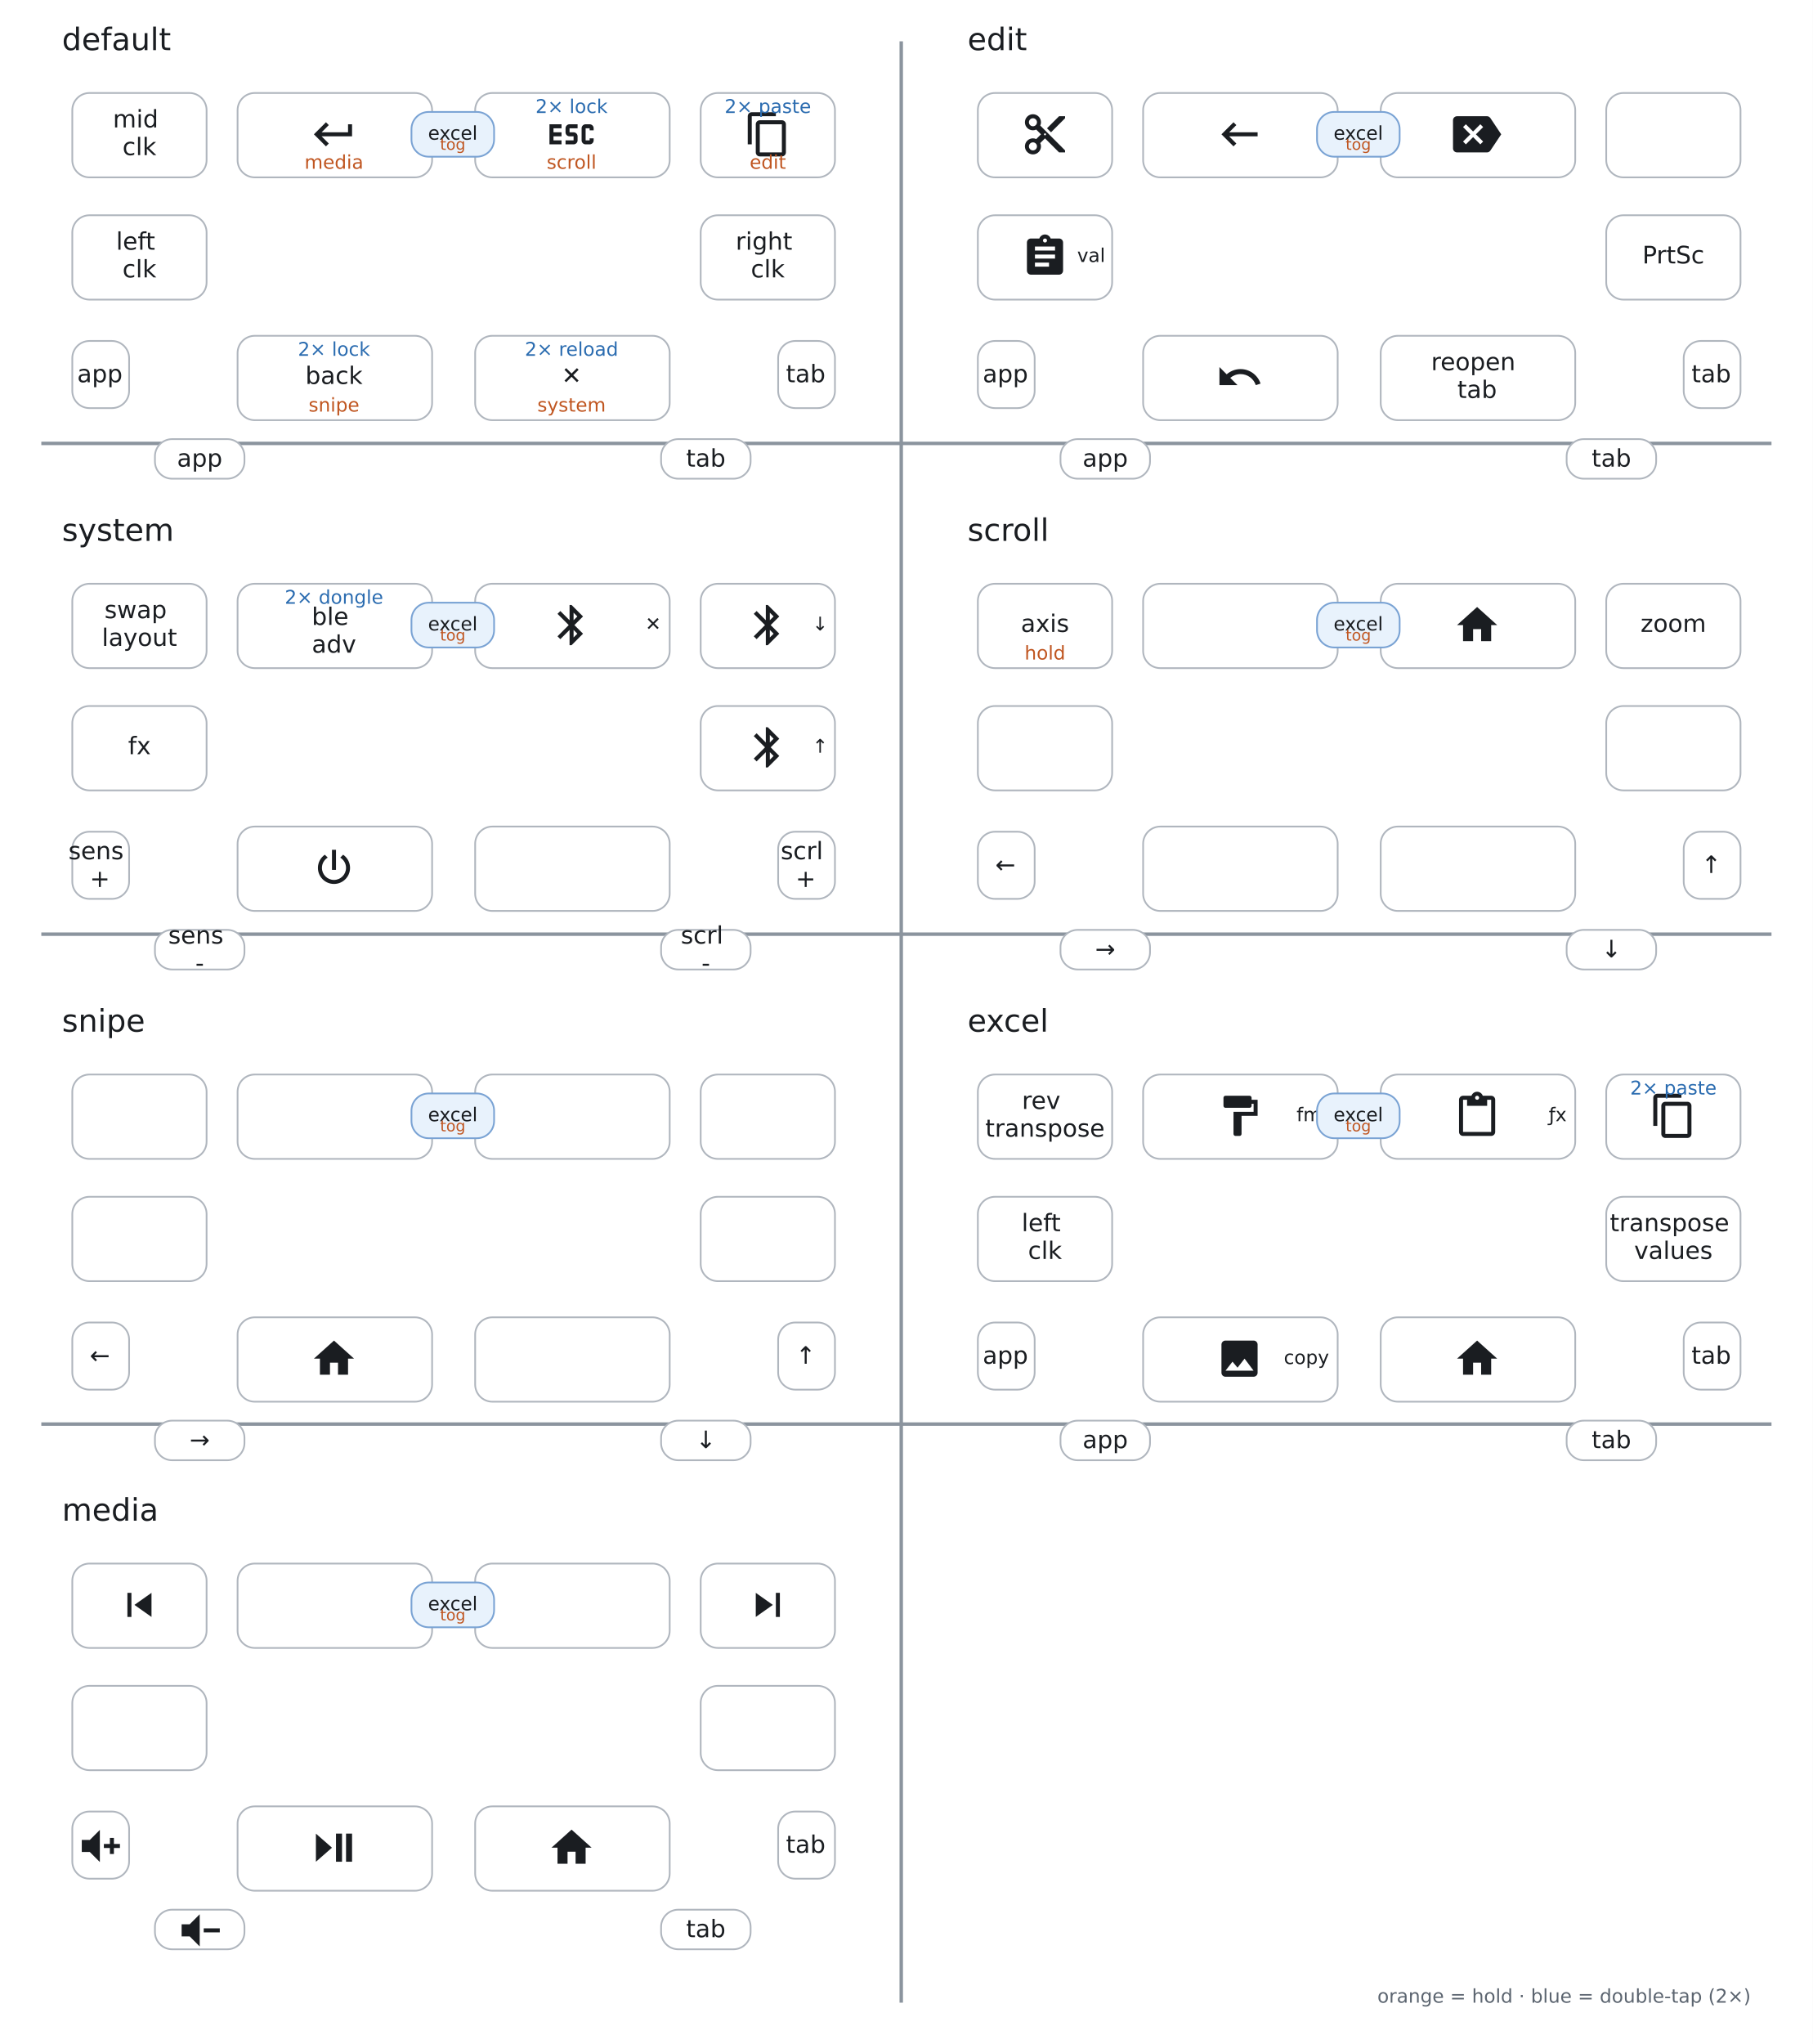
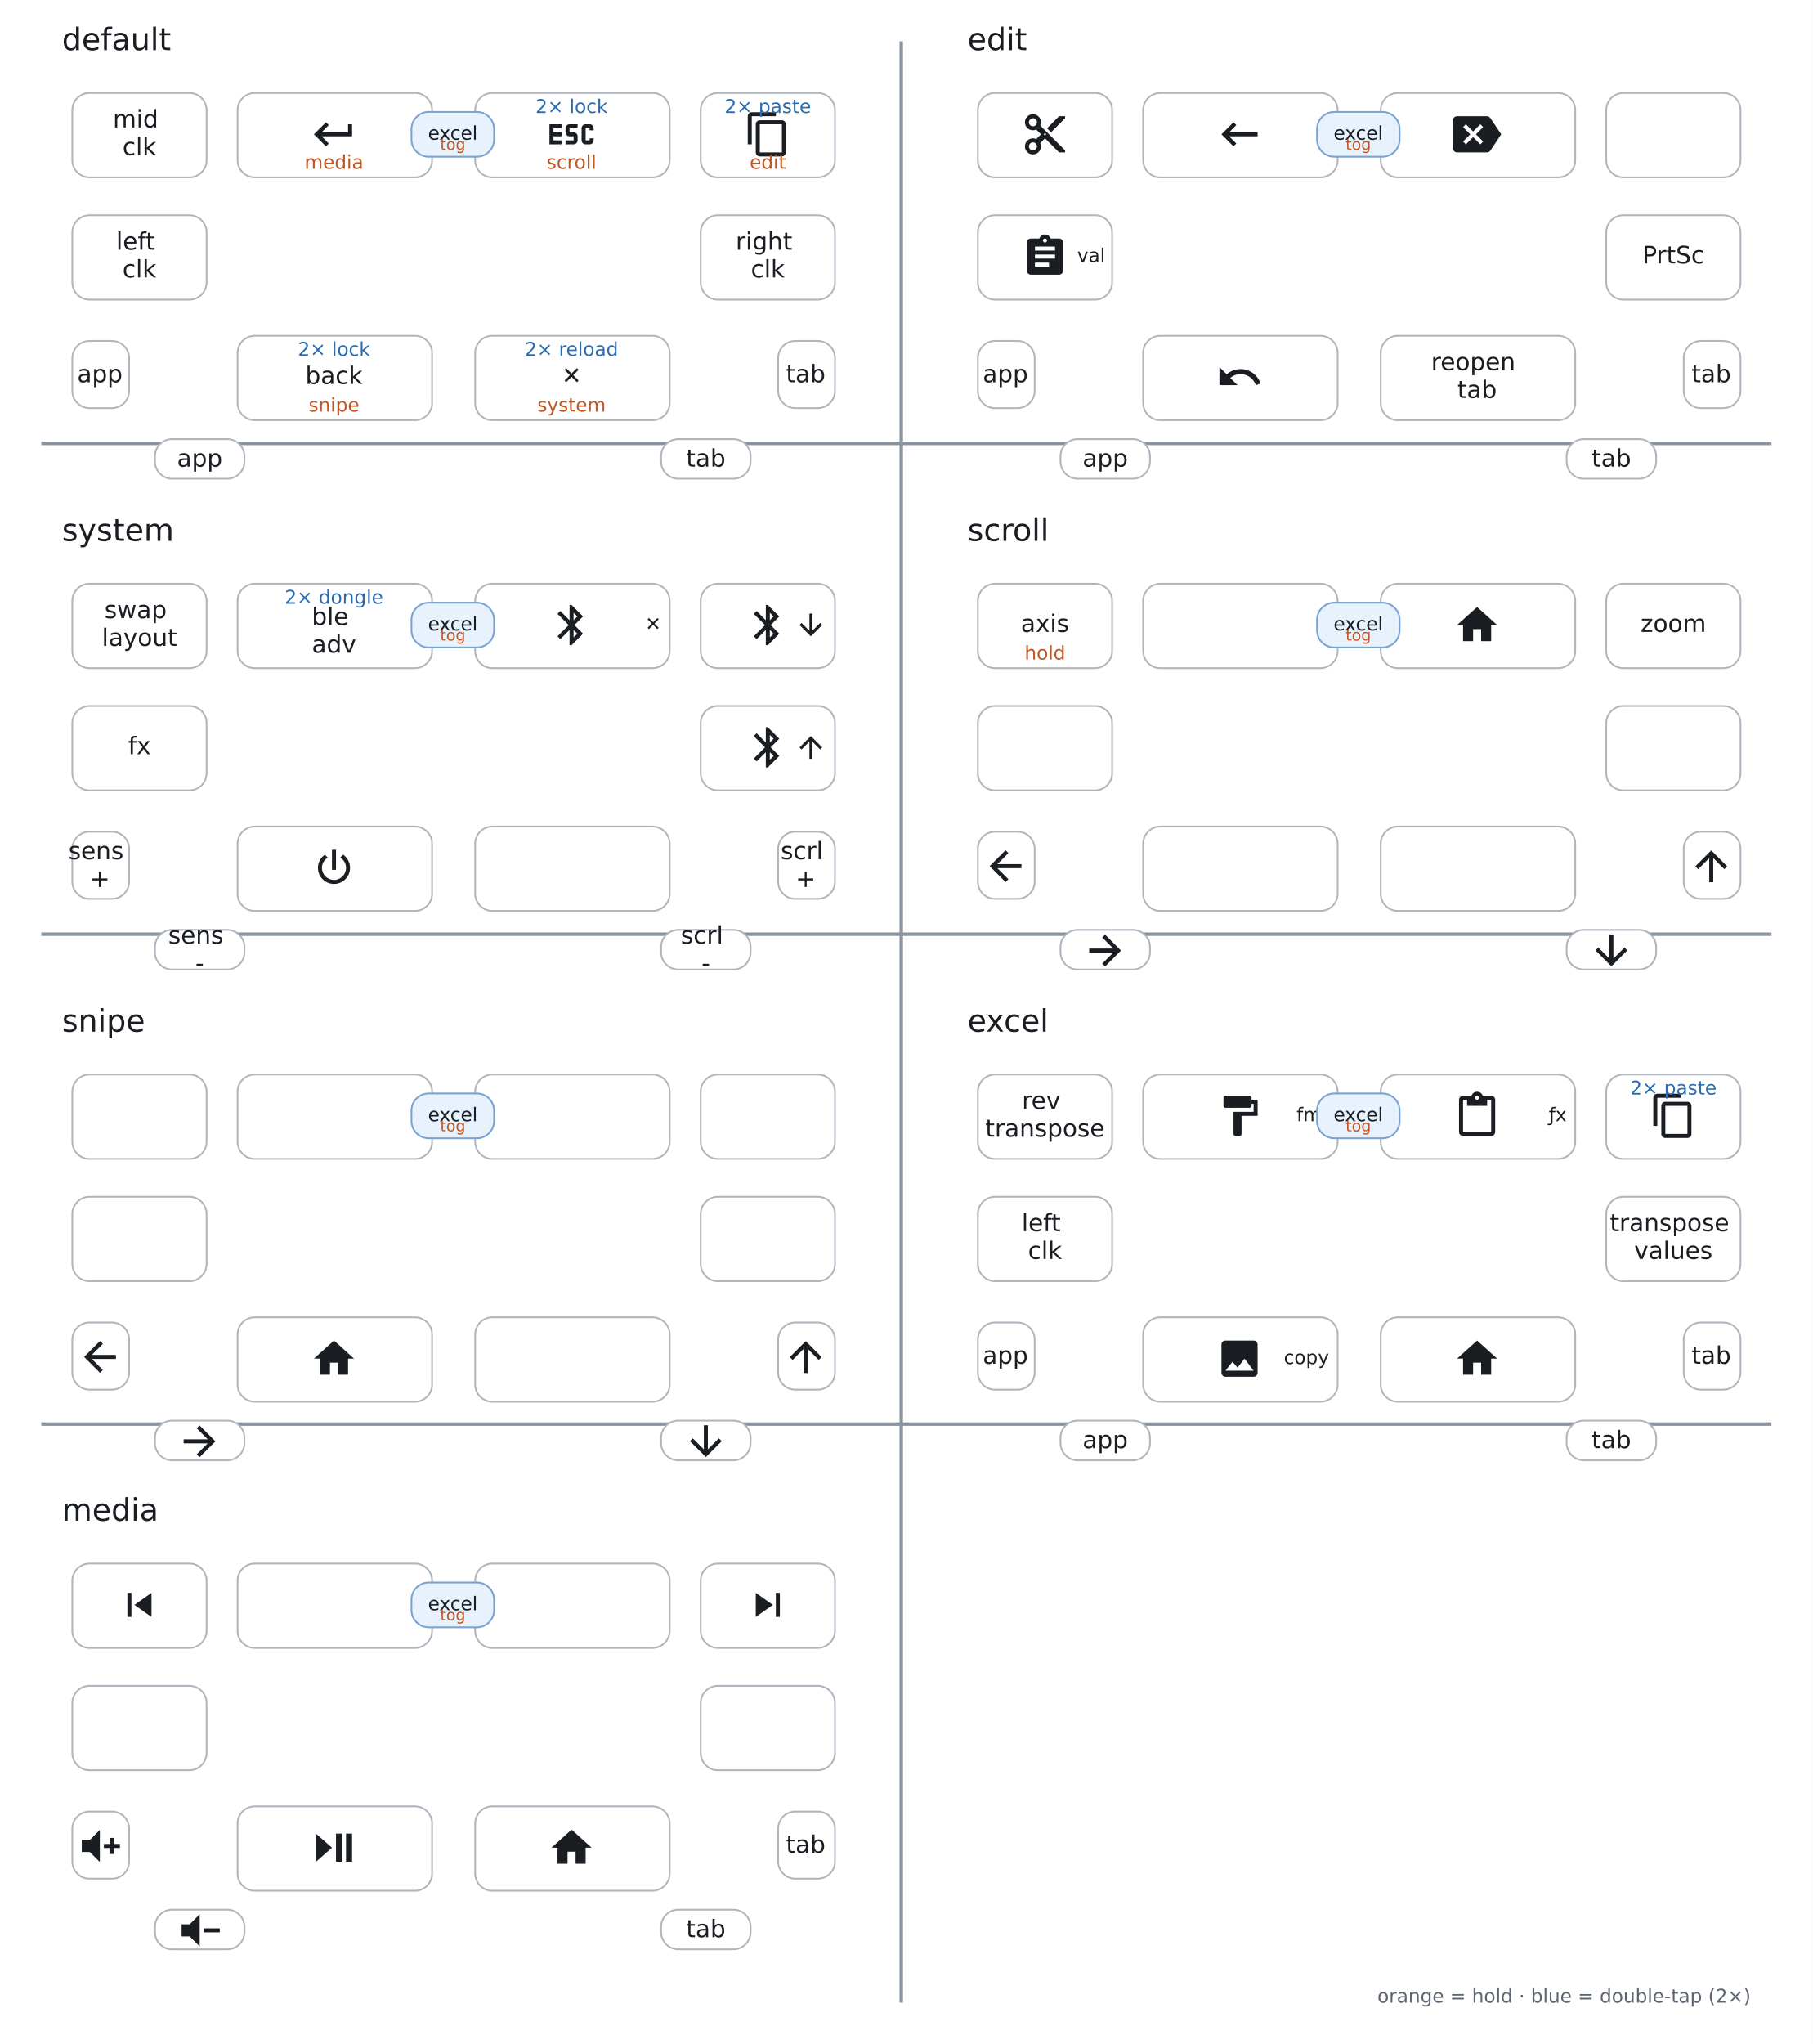
<svg xmlns="http://www.w3.org/2000/svg" xmlns:xlink="http://www.w3.org/1999/xlink" width="1053" height="1187" viewBox="0 0 1053 1187" class="keymap">
  <rect id="page-bg" width="100%" height="100%" fill="#ffffff" />
  <g id="layer-dividers" fill="none" stroke="#8b949e" stroke-width="2" stroke-linecap="butt">
    <line class="layer-divider-h" x1="24.0" y1="257.5" x2="1029.0" y2="257.5" />
    <line class="layer-divider-h" x1="24.0" y1="542.5" x2="1029.0" y2="542.5" />
    <line class="layer-divider-h" x1="24.0" y1="827.0" x2="1029.0" y2="827.0" />
    <line class="layer-divider-v" x1="523.5" y1="24.0" x2="523.5" y2="1163.0" />
  </g>
  <defs>/* start glyphs */
- <symbol id="mdi:backspace-reverse" viewBox="0 0 24 24">
+ <symbol id="mdi:arrow-down" viewBox="0 0 24 24">
+       <path fill="#1a1d21" d="M11,4H13V16L18.5,10.5L19.92,11.92L12,19.84L4.08,11.92L5.5,10.5L11,16V4Z" />
+     </symbol>
+     <symbol id="mdi:arrow-left" viewBox="0 0 24 24">
+       <path fill="#1a1d21" d="M20,11V13H8L13.5,18.5L12.08,19.92L4.16,12L12.08,4.08L13.5,5.5L8,11H20Z" />
+     </symbol>
+     <symbol id="mdi:arrow-right" viewBox="0 0 24 24">
+       <path fill="#1a1d21" d="M4,11V13H16L10.5,18.5L11.92,19.92L19.84,12L11.92,4.08L10.5,5.5L16,11H4Z" />
+     </symbol>
+     <symbol id="mdi:arrow-up" viewBox="0 0 24 24">
+       <path fill="#1a1d21" d="M13,20H11V8L5.5,13.5L4.08,12.08L12,4.16L19.92,12.08L18.5,13.5L13,8V20Z" />
+     </symbol>
+     <symbol id="mdi:backspace-reverse" viewBox="0 0 24 24">
      <path fill="#1a1d21" d="M2,21H17C17.7,21 18.2,20.6 18.6,20.1L24,12L18.6,3.9C18.2,3.4 17.7,3 17,3H2A2,2 0 0,0 0,5V19A2,2 0 0,0 2,21M5,8.4L6.4,7L10,10.6L13.6,7L15,8.4L11.4,12L15,15.6L13.6,17L10,13.4L6.4,17L5,15.6L8.6,12" />
    </symbol>
    <symbol id="mdi:bluetooth" viewBox="0 0 24 24">
      <path fill="#1a1d21" d="M14.88,16.29L13,18.17V14.41M13,5.83L14.88,7.71L13,9.58M17.71,7.71L12,2H11V9.58L6.41,5L5,6.41L10.59,12L5,17.58L6.41,19L11,14.41V22H12L17.71,16.29L13.41,12L17.71,7.71Z" />
    </symbol>
    <symbol id="mdi:clipboard-text" viewBox="0 0 24 24">
      <path fill="#1a1d21" d="M17,9H7V7H17M17,13H7V11H17M14,17H7V15H14M12,3A1,1 0 0,1 13,4A1,1 0 0,1 12,5A1,1 0 0,1 11,4A1,1 0 0,1 12,3M19,3H14.82C14.4,1.84 13.3,1 12,1C10.7,1 9.6,1.84 9.18,3H5A2,2 0 0,0 3,5V19A2,2 0 0,0 5,21H19A2,2 0 0,0 21,19V5A2,2 0 0,0 19,3Z" />
    </symbol>
    <symbol id="mdi:content-copy" viewBox="0 0 24 24">
      <path fill="#1a1d21" d="M19,21H8V7H19M19,5H8A2,2 0 0,0 6,7V21A2,2 0 0,0 8,23H19A2,2 0 0,0 21,21V7A2,2 0 0,0 19,5M16,1H4A2,2 0 0,0 2,3V17H4V3H16V1Z" />
    </symbol>
    <symbol id="mdi:content-cut" viewBox="0 0 24 24">
      <path fill="#1a1d21" d="M19,3L13,9L15,11L22,4V3M12,12.5A0.5,0.5 0 0,1 11.5,12A0.5,0.5 0 0,1 12,11.5A0.5,0.5 0 0,1 12.5,12A0.5,0.5 0 0,1 12,12.5M6,20A2,2 0 0,1 4,18C4,16.89 4.9,16 6,16A2,2 0 0,1 8,18C8,19.11 7.1,20 6,20M6,8A2,2 0 0,1 4,6C4,4.89 4.9,4 6,4A2,2 0 0,1 8,6C8,7.11 7.1,8 6,8M9.64,7.64C9.87,7.14 10,6.59 10,6A4,4 0 0,0 6,2A4,4 0 0,0 2,6A4,4 0 0,0 6,10C6.59,10 7.14,9.87 7.64,9.64L10,12L7.64,14.36C7.14,14.13 6.59,14 6,14A4,4 0 0,0 2,18A4,4 0 0,0 6,22A4,4 0 0,0 10,18C10,17.41 9.87,16.86 9.64,16.36L12,14L19,21H22V20L9.64,7.64Z" />
    </symbol>
    <symbol id="mdi:content-paste" viewBox="0 0 24 24">
      <path fill="#1a1d21" d="M19,20H5V4H7V7H17V4H19M12,2A1,1 0 0,1 13,3A1,1 0 0,1 12,4A1,1 0 0,1 11,3A1,1 0 0,1 12,2M19,2H14.82C14.4,0.84 13.3,0 12,0C10.7,0 9.6,0.84 9.18,2H5A2,2 0 0,0 3,4V20A2,2 0 0,0 5,22H19A2,2 0 0,0 21,20V4A2,2 0 0,0 19,2Z" />
    </symbol>
    <symbol id="mdi:format-paint" viewBox="0 0 24 24">
      <path fill="#1a1d21" d="M18,4V3A1,1 0 0,0 17,2H5A1,1 0 0,0 4,3V7A1,1 0 0,0 5,8H17A1,1 0 0,0 18,7V6H19V10H9V21A1,1 0 0,0 10,22H12A1,1 0 0,0 13,21V12H21V4H18Z" />
    </symbol>
    <symbol id="mdi:home" viewBox="0 0 24 24">
      <path fill="#1a1d21" d="M10,20V14H14V20H19V12H22L12,3L2,12H5V20H10Z" />
    </symbol>
    <symbol id="mdi:image" viewBox="0 0 24 24">
      <path fill="#1a1d21" d="M8.5,13.5L11,16.5L14.5,12L19,18H5M21,19V5C21,3.89 20.1,3 19,3H5A2,2 0 0,0 3,5V19A2,2 0 0,0 5,21H19A2,2 0 0,0 21,19Z" />
    </symbol>
    <symbol id="mdi:keyboard-backspace" viewBox="0 0 24 24">
      <path fill="#1a1d21" d="M21,11H6.83L10.41,7.41L9,6L3,12L9,18L10.41,16.58L6.83,13H21V11Z" />
    </symbol>
    <symbol id="mdi:keyboard-esc" viewBox="0 0 24 24">
      <path fill="#1a1d21" d="M1 7H7V9H3V11H7V13H3V15H7V17H1V7M11 7H15V9H11V11H13C14.11 11 15 11.9 15 13V15C15 16.11 14.11 17 13 17H9V15H13V13H11C9.9 13 9 12.11 9 11V9C9 7.9 9.9 7 11 7M19 7H21C22.11 7 23 7.9 23 9V10H21V9H19V15H21V14H23V15C23 16.11 22.11 17 21 17H19C17.9 17 17 16.11 17 15V9C17 7.9 17.9 7 19 7Z" />
    </symbol>
    <symbol id="mdi:keyboard-return" viewBox="0 0 24 24">
      <path fill="#1a1d21" d="M19,7V11H5.83L9.41,7.41L8,6L2,12L8,18L9.41,16.58L5.83,13H21V7H19Z" />
    </symbol>
    <symbol id="mdi:play-pause" viewBox="0 0 24 24">
      <path fill="#1a1d21" d="M3,5V19L11,12M13,19H16V5H13M18,5V19H21V5" />
    </symbol>
    <symbol id="mdi:power" viewBox="0 0 24 24">
      <path fill="#1a1d21" d="M16.56,5.44L15.11,6.89C16.84,7.94 18,9.83 18,12A6,6 0 0,1 12,18A6,6 0 0,1 6,12C6,9.83 7.16,7.94 8.88,6.88L7.44,5.44C5.36,6.88 4,9.28 4,12A8,8 0 0,0 12,20A8,8 0 0,0 20,12C20,9.28 18.64,6.88 16.56,5.44M13,3H11V13H13" />
    </symbol>
    <symbol id="mdi:skip-next" viewBox="0 0 24 24">
      <path fill="#1a1d21" d="M16,18H18V6H16M6,18L14.5,12L6,6V18Z" />
    </symbol>
    <symbol id="mdi:skip-previous" viewBox="0 0 24 24">
      <path fill="#1a1d21" d="M6,18V6H8V18H6M9.5,12L18,6V18L9.5,12Z" />
    </symbol>
    <symbol id="mdi:undo" viewBox="0 0 24 24">
      <path fill="#1a1d21" d="M12.5,8C9.85,8 7.45,9 5.6,10.6L2,7V16H11L7.38,12.38C8.77,11.22 10.54,10.5 12.5,10.5C16.04,10.5 19.05,12.81 20.1,16L22.47,15.22C21.08,11.03 17.15,8 12.5,8Z" />
    </symbol>
    <symbol id="mdi:volume-minus" viewBox="0 0 24 24">
      <path fill="#1a1d21" d="M3,9H7L12,4V20L7,15H3V9M14,11H22V13H14V11Z" />
    </symbol>
    <symbol id="mdi:volume-plus" viewBox="0 0 24 24">
      <path fill="#1a1d21" d="M3,9H7L12,4V20L7,15H3V9M14,11H17V8H19V11H22V13H19V16H17V13H14V11Z" />
    </symbol>
  </defs>/* end glyphs */
<style>/* inherit to force styles through use tags */
svg path {
    fill: inherit;
}

/* font and background color specifications */
svg.keymap {
    font-family: SFMono-Regular,Consolas,Liberation Mono,Menlo,monospace;
    font-size: 14px;
    font-kerning: normal;
    text-rendering: optimizeLegibility;
    fill: #24292e;
}

/* default key styling */
rect.key {
    fill: #f6f8fa;
}

rect.key, rect.combo {
    stroke: #c9cccf;
    stroke-width: 1;
}

/* default key side styling, only used is draw_key_sides is set */
rect.side {
    filter: brightness(90%);
}

/* color accent for combo boxes */
rect.combo, rect.combo-separate {
    fill: #cdf;
}

/* color accent for held keys */
rect.held, rect.combo.held {
    fill: #fdd;
}

/* color accent for ghost (optional) keys */
rect.ghost, rect.combo.ghost {
    stroke-dasharray: 4, 4;
    stroke-width: 2;
}

text {
    text-anchor: middle;
    dominant-baseline: middle;
}

/* styling for layer labels */
text.label {
    font-weight: bold;
    text-anchor: start;
    stroke: white;
    stroke-width: 4;
    paint-order: stroke;
}

/* styling for optional footer */
text.footer {
    text-anchor: end;
    dominant-baseline: auto;
    stroke: white;
    stroke-width: 4;
    paint-order: stroke;
}

/* styling for combo tap, and key non-tap label text */
text.combo, text.hold, text.shifted, text.left, text.right, text.tl, text.tr, text.bl, text.br {
    font-size: 11px;
}

text.hold, text.bl, text.br {
    text-anchor: middle;
    dominant-baseline: auto;
}

text.shifted, text.tl, text.tr {
    text-anchor: middle;
    dominant-baseline: hanging;
}

text.left, text.tl, text.bl {
    text-anchor: start;
}

text.right, text.tr, text.br {
    text-anchor: end;
}

text.layer-activator {
    text-decoration: underline;
}

/* styling for hold/shifted label text in combo box */
text.combo.hold, text.combo.shifted, text.combo.left, text.combo.right {
    font-size: 8px;
}

/* lighter symbol for transparent keys */
text.trans {
    fill: #7b7e81;
}

/* styling for combo dendrons */
path.combo {
    stroke-width: 1;
    stroke: gray;
    fill: none;
}

/* Start Tabler Icons Cleanup */
/* cannot use height/width with glyphs */
.icon-tabler &gt; path {
    fill: inherit;
    stroke: inherit;
    stroke-width: 2;
}
/* hide tabler's default box */
.icon-tabler &gt; path[stroke="none"][fill="none"] {
    visibility: hidden;
}
/* End Tabler Icons Cleanup */

svg.keymap {
  font-family: "DejaVu Sans", "Segoe UI", sans-serif;
  font-size: 15px;
  font-weight: 400;
  fill: #1a1d21;
}
#layer-dividers line, line.layer-divider-h, line.layer-divider-v {
  stroke: #8b949e;
  stroke-width: 2;
}
rect.key {
  fill: #ffffff;
  stroke: #b0b6be;
  stroke-width: 1;
}
rect.combo, rect.combo-separate {
  fill: #e8f2fc;
  stroke: #7aa3d4;
  stroke-width: 1;
}
rect.held, rect.combo.held {
  fill: #ffe8c8;
  stroke: #c05621;
}
rect.ghost, rect.combo.ghost {
  stroke: #a0a6ad;
  stroke-dasharray: 5, 4;
  fill: #f4f5f6;
}
text.label {
  font-size: 18px;
  font-weight: 400 !important;
  letter-spacing: 0;
  stroke: #ffffff;
  stroke-width: 5;
  paint-order: stroke;
}
text.footer {
  font-size: 11px;
  font-weight: 400;
  fill: #5c6570;
  stroke: none;
}
text.key.tap {
  font-size: 14px;
  font-weight: 400;
}
text.hold, text.shifted, text.left, text.right, text.tl, text.tr, text.bl, text.br, text.combo {
  font-size: 11px;
  font-weight: 400;
}
text.hold {
  fill: #c05621;
}
text.shifted {
  fill: #2b6cb0;
}
text.combo.tap {
  font-size: 11px;
  font-weight: 400;
}
text.combo.hold, text.combo.shifted {
  font-size: 9px;
  font-weight: 400;
}
text.trans {
  fill: #c5c9ce;
}
path.combo {
  stroke: #2b6cb0;
  stroke-width: 1.5;
}
</style>
  <g transform="translate(36, 0)" class="layer-default">
    <text x="0" y="24" class="label" id="default">default</text>
    <g transform="translate(0, 48)">
      <g transform="translate(158, 30)" class="key keypos-0">
        <rect rx="10" ry="10" x="-56" y="-24" width="113" height="49" class="key" />
        <use href="#mdi:keyboard-return" xlink:href="#mdi:keyboard-return" x="-14" y="-14" height="28" width="28.0" class="key tap glyph mdi:keyboard-return" />
        <text x="0" y="20" class="key hold">media</text>
      </g>
      <g transform="translate(296, 30)" class="key keypos-1">
        <rect rx="10" ry="10" x="-56" y="-24" width="113" height="49" class="key" />
        <use href="#mdi:keyboard-esc" xlink:href="#mdi:keyboard-esc" x="-14" y="-14" height="28" width="28.0" class="key tap glyph mdi:keyboard-esc" />
        <text x="0" y="20" class="key hold">scroll</text>
        <text x="0" y="-20" class="key shifted">2× lock</text>
      </g>
      <g transform="translate(45, 30)" class="key keypos-2">
        <rect rx="10" ry="10" x="-39" y="-24" width="78" height="49" class="key" />
        <text x="0" y="0" class="key tap">
          <tspan x="0" dy="-0.57em">mid</tspan>
          <tspan x="0" dy="1.15em">clk</tspan>
        </text>
      </g>
      <g transform="translate(410, 30)" class="key keypos-3">
        <rect rx="10" ry="10" x="-39" y="-24" width="78" height="49" class="key" />
        <use href="#mdi:content-copy" xlink:href="#mdi:content-copy" x="-14" y="-14" height="28" width="28.0" class="key tap glyph mdi:content-copy" />
        <text x="0" y="20" class="key hold">edit</text>
        <text x="0" y="-20" class="key shifted">2× paste</text>
      </g>
      <g transform="translate(45, 101)" class="key keypos-4">
        <rect rx="10" ry="10" x="-39" y="-24" width="78" height="49" class="key" />
        <text x="0" y="0" class="key tap">
          <tspan x="0" dy="-0.57em">left</tspan>
          <tspan x="0" dy="1.15em">clk</tspan>
        </text>
      </g>
      <g transform="translate(410, 101)" class="key keypos-5">
        <rect rx="10" ry="10" x="-39" y="-24" width="78" height="49" class="key" />
        <text x="0" y="0" class="key tap">
          <tspan x="0" dy="-0.57em">right</tspan>
          <tspan x="0" dy="1.15em">clk</tspan>
        </text>
      </g>
      <g transform="translate(158, 171)" class="key keypos-6">
        <rect rx="10" ry="10" x="-56" y="-24" width="113" height="49" class="key" />
        <text x="0" y="0" class="key tap">back</text>
        <text x="0" y="20" class="key hold">snipe</text>
        <text x="0" y="-20" class="key shifted">2× lock</text>
      </g>
      <g transform="translate(296, 171)" class="key keypos-7">
        <rect rx="10" ry="10" x="-56" y="-24" width="113" height="49" class="key" />
        <text x="0" y="0" class="key tap">✕</text>
        <text x="0" y="20" class="key hold">system</text>
        <text x="0" y="-20" class="key shifted">2× reload</text>
      </g>
      <g transform="translate(22, 170)" class="key keypos-8">
        <rect rx="10" ry="10" x="-16" y="-20" width="33" height="39" class="key" />
        <text x="0" y="0" class="key tap">app</text>
      </g>
      <g transform="translate(432, 170)" class="key keypos-9">
        <rect rx="10" ry="10" x="-16" y="-20" width="33" height="39" class="key" />
        <text x="0" y="0" class="key tap">tab</text>
      </g>
      <g transform="translate(80, 219)" class="key keypos-10">
        <rect rx="10" ry="10" x="-26" y="-12" width="52" height="23" class="key" />
        <text x="0" y="0" class="key tap">app</text>
      </g>
      <g transform="translate(374, 219)" class="key keypos-11">
        <rect rx="10" ry="10" x="-26" y="-12" width="52" height="23" class="key" />
        <text x="0" y="0" class="key tap">tab</text>
      </g>
      <g class="combo combopos-0">
        <rect rx="10" ry="10" x="203" y="17" width="48" height="26" class="combo" />
        <text x="227" y="30" class="combo tap">excel</text>
        <text x="227" y="39" class="combo hold">tog</text>
      </g>
    </g>
  </g>
  <g transform="translate(562, 0)" class="layer-edit">
    <text x="0" y="24" class="label" id="edit">edit</text>
    <g transform="translate(0, 48)">
      <g transform="translate(158, 30)" class="key keypos-0">
        <rect rx="10" ry="10" x="-56" y="-24" width="113" height="49" class="key" />
        <use href="#mdi:keyboard-backspace" xlink:href="#mdi:keyboard-backspace" x="-14" y="-14" height="28" width="28.0" class="key tap glyph mdi:keyboard-backspace" />
      </g>
      <g transform="translate(296, 30)" class="key keypos-1">
        <rect rx="10" ry="10" x="-56" y="-24" width="113" height="49" class="key" />
        <use href="#mdi:backspace-reverse" xlink:href="#mdi:backspace-reverse" x="-14" y="-14" height="28" width="28.0" class="key tap glyph mdi:backspace-reverse" />
      </g>
      <g transform="translate(45, 30)" class="key keypos-2">
        <rect rx="10" ry="10" x="-39" y="-24" width="78" height="49" class="key" />
        <use href="#mdi:content-cut" xlink:href="#mdi:content-cut" x="-14" y="-14" height="28" width="28.0" class="key tap glyph mdi:content-cut" />
      </g>
      <g transform="translate(410, 30)" class="key keypos-3">
        <rect rx="10" ry="10" x="-39" y="-24" width="78" height="49" class="key" />
      </g>
      <g transform="translate(45, 101)" class="key keypos-4">
        <rect rx="10" ry="10" x="-39" y="-24" width="78" height="49" class="key" />
        <use href="#mdi:clipboard-text" xlink:href="#mdi:clipboard-text" x="-14" y="-14" height="28" width="28.0" class="key tap glyph mdi:clipboard-text" />
        <text x="35" y="0" class="key right">val</text>
      </g>
      <g transform="translate(410, 101)" class="key keypos-5">
        <rect rx="10" ry="10" x="-39" y="-24" width="78" height="49" class="key" />
        <text x="0" y="0" class="key tap">PrtSc</text>
      </g>
      <g transform="translate(158, 171)" class="key keypos-6">
        <rect rx="10" ry="10" x="-56" y="-24" width="113" height="49" class="key" />
        <use href="#mdi:undo" xlink:href="#mdi:undo" x="-14" y="-14" height="28" width="28.0" class="key tap glyph mdi:undo" />
      </g>
      <g transform="translate(296, 171)" class="key keypos-7">
        <rect rx="10" ry="10" x="-56" y="-24" width="113" height="49" class="key" />
        <text x="0" y="0" class="key tap">
          <tspan x="0" dy="-0.57em">reopen</tspan>
          <tspan x="0" dy="1.15em">tab</tspan>
        </text>
      </g>
      <g transform="translate(22, 170)" class="key keypos-8">
        <rect rx="10" ry="10" x="-16" y="-20" width="33" height="39" class="key" />
        <text x="0" y="0" class="key tap">app</text>
      </g>
      <g transform="translate(432, 170)" class="key keypos-9">
        <rect rx="10" ry="10" x="-16" y="-20" width="33" height="39" class="key" />
        <text x="0" y="0" class="key tap">tab</text>
      </g>
      <g transform="translate(80, 219)" class="key keypos-10">
        <rect rx="10" ry="10" x="-26" y="-12" width="52" height="23" class="key" />
        <text x="0" y="0" class="key tap">app</text>
      </g>
      <g transform="translate(374, 219)" class="key keypos-11">
        <rect rx="10" ry="10" x="-26" y="-12" width="52" height="23" class="key" />
        <text x="0" y="0" class="key tap">tab</text>
      </g>
      <g class="combo combopos-0">
        <rect rx="10" ry="10" x="203" y="17" width="48" height="26" class="combo" />
        <text x="227" y="30" class="combo tap">excel</text>
        <text x="227" y="39" class="combo hold">tog</text>
      </g>
    </g>
  </g>
  <g transform="translate(36, 285)" class="layer-system">
    <text x="0" y="24" class="label" id="system">system</text>
    <g transform="translate(0, 48)">
      <g transform="translate(158, 30)" class="key keypos-0">
        <rect rx="10" ry="10" x="-56" y="-24" width="113" height="49" class="key" />
        <text x="0" y="0" class="key tap">
          <tspan x="0" dy="-0.29em">ble</tspan>
          <tspan x="0" dy="1.15em">adv</tspan>
        </text>
        <text x="0" y="-20" class="key shifted">2× dongle</text>
      </g>
      <g transform="translate(296, 30)" class="key keypos-1">
        <rect rx="10" ry="10" x="-56" y="-24" width="113" height="49" class="key" />
        <use href="#mdi:bluetooth" xlink:href="#mdi:bluetooth" x="-14" y="-14" height="28" width="28.0" class="key tap glyph mdi:bluetooth" />
        <text x="52" y="0" class="key right">✕</text>
      </g>
      <g transform="translate(45, 30)" class="key keypos-2">
        <rect rx="10" ry="10" x="-39" y="-24" width="78" height="49" class="key" />
        <text x="0" y="0" class="key tap">
          <tspan x="0" dy="-0.57em">swap</tspan>
          <tspan x="0" dy="1.15em">layout</tspan>
        </text>
      </g>
      <g transform="translate(410, 30)" class="key keypos-3">
        <rect rx="10" ry="10" x="-39" y="-24" width="78" height="49" class="key" />
        <use href="#mdi:bluetooth" xlink:href="#mdi:bluetooth" x="-14" y="-14" height="28" width="28.0" class="key tap glyph mdi:bluetooth" />
-         <text x="35" y="0" class="key right">↓</text>
+         <use href="#mdi:arrow-down" xlink:href="#mdi:arrow-down" x="15" y="-10" height="20" width="20.0" class="key right glyph mdi:arrow-down" />
      </g>
      <g transform="translate(45, 101)" class="key keypos-4">
        <rect rx="10" ry="10" x="-39" y="-24" width="78" height="49" class="key" />
        <text x="0" y="0" class="key tap">fx</text>
      </g>
      <g transform="translate(410, 101)" class="key keypos-5">
        <rect rx="10" ry="10" x="-39" y="-24" width="78" height="49" class="key" />
        <use href="#mdi:bluetooth" xlink:href="#mdi:bluetooth" x="-14" y="-14" height="28" width="28.0" class="key tap glyph mdi:bluetooth" />
-         <text x="35" y="0" class="key right">↑</text>
+         <use href="#mdi:arrow-up" xlink:href="#mdi:arrow-up" x="15" y="-10" height="20" width="20.0" class="key right glyph mdi:arrow-up" />
      </g>
      <g transform="translate(158, 171)" class="key keypos-6">
        <rect rx="10" ry="10" x="-56" y="-24" width="113" height="49" class="key" />
        <use href="#mdi:power" xlink:href="#mdi:power" x="-14" y="-14" height="28" width="28.0" class="key tap glyph mdi:power" />
      </g>
      <g transform="translate(296, 171)" class="key keypos-7">
        <rect rx="10" ry="10" x="-56" y="-24" width="113" height="49" class="key" />
      </g>
      <g transform="translate(22, 170)" class="key keypos-8">
        <rect rx="10" ry="10" x="-16" y="-20" width="33" height="39" class="key" />
        <text x="0" y="0" class="key tap">
          <tspan x="0" dy="-0.57em">sens</tspan>
          <tspan x="0" dy="1.15em">+</tspan>
        </text>
      </g>
      <g transform="translate(432, 170)" class="key keypos-9">
        <rect rx="10" ry="10" x="-16" y="-20" width="33" height="39" class="key" />
        <text x="0" y="0" class="key tap">
          <tspan x="0" dy="-0.57em">scrl</tspan>
          <tspan x="0" dy="1.15em">+</tspan>
        </text>
      </g>
      <g transform="translate(80, 219)" class="key keypos-10">
        <rect rx="10" ry="10" x="-26" y="-12" width="52" height="23" class="key" />
        <text x="0" y="0" class="key tap">
          <tspan x="0" dy="-0.57em">sens</tspan>
          <tspan x="0" dy="1.15em">-</tspan>
        </text>
      </g>
      <g transform="translate(374, 219)" class="key keypos-11">
        <rect rx="10" ry="10" x="-26" y="-12" width="52" height="23" class="key" />
        <text x="0" y="0" class="key tap">
          <tspan x="0" dy="-0.57em">scrl</tspan>
          <tspan x="0" dy="1.15em">-</tspan>
        </text>
      </g>
      <g class="combo combopos-0">
        <rect rx="10" ry="10" x="203" y="17" width="48" height="26" class="combo" />
        <text x="227" y="30" class="combo tap">excel</text>
        <text x="227" y="39" class="combo hold">tog</text>
      </g>
    </g>
  </g>
  <g transform="translate(562, 285)" class="layer-scroll">
    <text x="0" y="24" class="label" id="scroll">scroll</text>
    <g transform="translate(0, 48)">
      <g transform="translate(158, 30)" class="key keypos-0">
        <rect rx="10" ry="10" x="-56" y="-24" width="113" height="49" class="key" />
      </g>
      <g transform="translate(296, 30)" class="key keypos-1">
        <rect rx="10" ry="10" x="-56" y="-24" width="113" height="49" class="key" />
        <use href="#mdi:home" xlink:href="#mdi:home" x="-14" y="-14" height="28" width="28.0" class="key tap glyph mdi:home" />
      </g>
      <g transform="translate(45, 30)" class="key keypos-2">
        <rect rx="10" ry="10" x="-39" y="-24" width="78" height="49" class="key" />
        <text x="0" y="0" class="key tap">axis</text>
        <text x="0" y="20" class="key hold">hold</text>
      </g>
      <g transform="translate(410, 30)" class="key keypos-3">
        <rect rx="10" ry="10" x="-39" y="-24" width="78" height="49" class="key" />
        <text x="0" y="0" class="key tap">zoom</text>
      </g>
      <g transform="translate(45, 101)" class="key keypos-4">
        <rect rx="10" ry="10" x="-39" y="-24" width="78" height="49" class="key" />
      </g>
      <g transform="translate(410, 101)" class="key keypos-5">
        <rect rx="10" ry="10" x="-39" y="-24" width="78" height="49" class="key" />
      </g>
      <g transform="translate(158, 171)" class="key keypos-6">
        <rect rx="10" ry="10" x="-56" y="-24" width="113" height="49" class="key" />
      </g>
      <g transform="translate(296, 171)" class="key keypos-7">
        <rect rx="10" ry="10" x="-56" y="-24" width="113" height="49" class="key" />
      </g>
      <g transform="translate(22, 170)" class="key keypos-8">
        <rect rx="10" ry="10" x="-16" y="-20" width="33" height="39" class="key" />
-         <text x="0" y="0" class="key tap">←</text>
+         <use href="#mdi:arrow-left" xlink:href="#mdi:arrow-left" x="-14" y="-14" height="28" width="28.0" class="key tap glyph mdi:arrow-left" />
      </g>
      <g transform="translate(432, 170)" class="key keypos-9">
        <rect rx="10" ry="10" x="-16" y="-20" width="33" height="39" class="key" />
-         <text x="0" y="0" class="key tap">↑</text>
+         <use href="#mdi:arrow-up" xlink:href="#mdi:arrow-up" x="-14" y="-14" height="28" width="28.0" class="key tap glyph mdi:arrow-up" />
      </g>
      <g transform="translate(80, 219)" class="key keypos-10">
        <rect rx="10" ry="10" x="-26" y="-12" width="52" height="23" class="key" />
-         <text x="0" y="0" class="key tap">→</text>
+         <use href="#mdi:arrow-right" xlink:href="#mdi:arrow-right" x="-14" y="-14" height="28" width="28.0" class="key tap glyph mdi:arrow-right" />
      </g>
      <g transform="translate(374, 219)" class="key keypos-11">
        <rect rx="10" ry="10" x="-26" y="-12" width="52" height="23" class="key" />
-         <text x="0" y="0" class="key tap">↓</text>
+         <use href="#mdi:arrow-down" xlink:href="#mdi:arrow-down" x="-14" y="-14" height="28" width="28.0" class="key tap glyph mdi:arrow-down" />
      </g>
      <g class="combo combopos-0">
        <rect rx="10" ry="10" x="203" y="17" width="48" height="26" class="combo" />
        <text x="227" y="30" class="combo tap">excel</text>
        <text x="227" y="39" class="combo hold">tog</text>
      </g>
    </g>
  </g>
  <g transform="translate(36, 570)" class="layer-snipe">
    <text x="0" y="24" class="label" id="snipe">snipe</text>
    <g transform="translate(0, 48)">
      <g transform="translate(158, 30)" class="key keypos-0">
        <rect rx="10" ry="10" x="-56" y="-24" width="113" height="49" class="key" />
      </g>
      <g transform="translate(296, 30)" class="key keypos-1">
        <rect rx="10" ry="10" x="-56" y="-24" width="113" height="49" class="key" />
      </g>
      <g transform="translate(45, 30)" class="key keypos-2">
        <rect rx="10" ry="10" x="-39" y="-24" width="78" height="49" class="key" />
      </g>
      <g transform="translate(410, 30)" class="key keypos-3">
        <rect rx="10" ry="10" x="-39" y="-24" width="78" height="49" class="key" />
      </g>
      <g transform="translate(45, 101)" class="key keypos-4">
        <rect rx="10" ry="10" x="-39" y="-24" width="78" height="49" class="key" />
      </g>
      <g transform="translate(410, 101)" class="key keypos-5">
        <rect rx="10" ry="10" x="-39" y="-24" width="78" height="49" class="key" />
      </g>
      <g transform="translate(158, 171)" class="key keypos-6">
        <rect rx="10" ry="10" x="-56" y="-24" width="113" height="49" class="key" />
        <use href="#mdi:home" xlink:href="#mdi:home" x="-14" y="-14" height="28" width="28.0" class="key tap glyph mdi:home" />
      </g>
      <g transform="translate(296, 171)" class="key keypos-7">
        <rect rx="10" ry="10" x="-56" y="-24" width="113" height="49" class="key" />
      </g>
      <g transform="translate(22, 170)" class="key keypos-8">
        <rect rx="10" ry="10" x="-16" y="-20" width="33" height="39" class="key" />
-         <text x="0" y="0" class="key tap">←</text>
+         <use href="#mdi:arrow-left" xlink:href="#mdi:arrow-left" x="-14" y="-14" height="28" width="28.0" class="key tap glyph mdi:arrow-left" />
      </g>
      <g transform="translate(432, 170)" class="key keypos-9">
        <rect rx="10" ry="10" x="-16" y="-20" width="33" height="39" class="key" />
-         <text x="0" y="0" class="key tap">↑</text>
+         <use href="#mdi:arrow-up" xlink:href="#mdi:arrow-up" x="-14" y="-14" height="28" width="28.0" class="key tap glyph mdi:arrow-up" />
      </g>
      <g transform="translate(80, 219)" class="key keypos-10">
        <rect rx="10" ry="10" x="-26" y="-12" width="52" height="23" class="key" />
-         <text x="0" y="0" class="key tap">→</text>
+         <use href="#mdi:arrow-right" xlink:href="#mdi:arrow-right" x="-14" y="-14" height="28" width="28.0" class="key tap glyph mdi:arrow-right" />
      </g>
      <g transform="translate(374, 219)" class="key keypos-11">
        <rect rx="10" ry="10" x="-26" y="-12" width="52" height="23" class="key" />
-         <text x="0" y="0" class="key tap">↓</text>
+         <use href="#mdi:arrow-down" xlink:href="#mdi:arrow-down" x="-14" y="-14" height="28" width="28.0" class="key tap glyph mdi:arrow-down" />
      </g>
      <g class="combo combopos-0">
        <rect rx="10" ry="10" x="203" y="17" width="48" height="26" class="combo" />
        <text x="227" y="30" class="combo tap">excel</text>
        <text x="227" y="39" class="combo hold">tog</text>
      </g>
    </g>
  </g>
  <g transform="translate(562, 570)" class="layer-excel">
    <text x="0" y="24" class="label" id="excel">excel</text>
    <g transform="translate(0, 48)">
      <g transform="translate(158, 30)" class="key keypos-0">
        <rect rx="10" ry="10" x="-56" y="-24" width="113" height="49" class="key" />
        <use href="#mdi:format-paint" xlink:href="#mdi:format-paint" x="-14" y="-14" height="28" width="28.0" class="key tap glyph mdi:format-paint" />
        <text x="52" y="0" class="key right">fmt</text>
      </g>
      <g transform="translate(296, 30)" class="key keypos-1">
        <rect rx="10" ry="10" x="-56" y="-24" width="113" height="49" class="key" />
        <use href="#mdi:content-paste" xlink:href="#mdi:content-paste" x="-14" y="-14" height="28" width="28.0" class="key tap glyph mdi:content-paste" />
        <text x="52" y="0" class="key right">ƒx</text>
      </g>
      <g transform="translate(45, 30)" class="key keypos-2">
        <rect rx="10" ry="10" x="-39" y="-24" width="78" height="49" class="key" />
        <text x="0" y="0" class="key tap">
          <tspan x="0" dy="-0.57em">rev</tspan>
          <tspan x="0" dy="1.15em">transpose</tspan>
        </text>
      </g>
      <g transform="translate(410, 30)" class="key keypos-3">
        <rect rx="10" ry="10" x="-39" y="-24" width="78" height="49" class="key" />
        <use href="#mdi:content-copy" xlink:href="#mdi:content-copy" x="-14" y="-14" height="28" width="28.0" class="key tap glyph mdi:content-copy" />
        <text x="0" y="-20" class="key shifted">2× paste</text>
      </g>
      <g transform="translate(45, 101)" class="key keypos-4">
        <rect rx="10" ry="10" x="-39" y="-24" width="78" height="49" class="key" />
        <text x="0" y="0" class="key tap">
          <tspan x="0" dy="-0.57em">left</tspan>
          <tspan x="0" dy="1.15em">clk</tspan>
        </text>
      </g>
      <g transform="translate(410, 101)" class="key keypos-5">
        <rect rx="10" ry="10" x="-39" y="-24" width="78" height="49" class="key" />
        <text x="0" y="0" class="key tap">
          <tspan x="0" dy="-0.57em">transpose</tspan>
          <tspan x="0" dy="1.15em">values</tspan>
        </text>
      </g>
      <g transform="translate(158, 171)" class="key keypos-6">
        <rect rx="10" ry="10" x="-56" y="-24" width="113" height="49" class="key" />
        <use href="#mdi:image" xlink:href="#mdi:image" x="-14" y="-14" height="28" width="28.0" class="key tap glyph mdi:image" />
        <text x="52" y="0" class="key right">copy</text>
      </g>
      <g transform="translate(296, 171)" class="key keypos-7">
        <rect rx="10" ry="10" x="-56" y="-24" width="113" height="49" class="key" />
        <use href="#mdi:home" xlink:href="#mdi:home" x="-14" y="-14" height="28" width="28.0" class="key tap glyph mdi:home" />
      </g>
      <g transform="translate(22, 170)" class="key keypos-8">
        <rect rx="10" ry="10" x="-16" y="-20" width="33" height="39" class="key" />
        <text x="0" y="0" class="key tap">app</text>
      </g>
      <g transform="translate(432, 170)" class="key keypos-9">
        <rect rx="10" ry="10" x="-16" y="-20" width="33" height="39" class="key" />
        <text x="0" y="0" class="key tap">tab</text>
      </g>
      <g transform="translate(80, 219)" class="key keypos-10">
        <rect rx="10" ry="10" x="-26" y="-12" width="52" height="23" class="key" />
        <text x="0" y="0" class="key tap">app</text>
      </g>
      <g transform="translate(374, 219)" class="key keypos-11">
        <rect rx="10" ry="10" x="-26" y="-12" width="52" height="23" class="key" />
        <text x="0" y="0" class="key tap">tab</text>
      </g>
      <g class="combo combopos-0">
        <rect rx="10" ry="10" x="203" y="17" width="48" height="26" class="combo" />
        <text x="227" y="30" class="combo tap">excel</text>
        <text x="227" y="39" class="combo hold">tog</text>
      </g>
    </g>
  </g>
  <g transform="translate(36, 854)" class="layer-media">
    <text x="0" y="24" class="label" id="media">media</text>
    <g transform="translate(0, 48)">
      <g transform="translate(158, 30)" class="key keypos-0">
        <rect rx="10" ry="10" x="-56" y="-24" width="113" height="49" class="key" />
      </g>
      <g transform="translate(296, 30)" class="key keypos-1">
        <rect rx="10" ry="10" x="-56" y="-24" width="113" height="49" class="key" />
      </g>
      <g transform="translate(45, 30)" class="key keypos-2">
        <rect rx="10" ry="10" x="-39" y="-24" width="78" height="49" class="key" />
        <use href="#mdi:skip-previous" xlink:href="#mdi:skip-previous" x="-14" y="-14" height="28" width="28.0" class="key tap glyph mdi:skip-previous" />
      </g>
      <g transform="translate(410, 30)" class="key keypos-3">
        <rect rx="10" ry="10" x="-39" y="-24" width="78" height="49" class="key" />
        <use href="#mdi:skip-next" xlink:href="#mdi:skip-next" x="-14" y="-14" height="28" width="28.0" class="key tap glyph mdi:skip-next" />
      </g>
      <g transform="translate(45, 101)" class="key keypos-4">
        <rect rx="10" ry="10" x="-39" y="-24" width="78" height="49" class="key" />
      </g>
      <g transform="translate(410, 101)" class="key keypos-5">
        <rect rx="10" ry="10" x="-39" y="-24" width="78" height="49" class="key" />
      </g>
      <g transform="translate(158, 171)" class="key keypos-6">
        <rect rx="10" ry="10" x="-56" y="-24" width="113" height="49" class="key" />
        <use href="#mdi:play-pause" xlink:href="#mdi:play-pause" x="-14" y="-14" height="28" width="28.0" class="key tap glyph mdi:play-pause" />
      </g>
      <g transform="translate(296, 171)" class="key keypos-7">
        <rect rx="10" ry="10" x="-56" y="-24" width="113" height="49" class="key" />
        <use href="#mdi:home" xlink:href="#mdi:home" x="-14" y="-14" height="28" width="28.0" class="key tap glyph mdi:home" />
      </g>
      <g transform="translate(22, 170)" class="key keypos-8">
        <rect rx="10" ry="10" x="-16" y="-20" width="33" height="39" class="key" />
        <use href="#mdi:volume-plus" xlink:href="#mdi:volume-plus" x="-14" y="-14" height="28" width="28.0" class="key tap glyph mdi:volume-plus" />
      </g>
      <g transform="translate(432, 170)" class="key keypos-9">
        <rect rx="10" ry="10" x="-16" y="-20" width="33" height="39" class="key" />
        <text x="0" y="0" class="key tap">tab</text>
      </g>
      <g transform="translate(80, 219)" class="key keypos-10">
        <rect rx="10" ry="10" x="-26" y="-12" width="52" height="23" class="key" />
        <use href="#mdi:volume-minus" xlink:href="#mdi:volume-minus" x="-14" y="-14" height="28" width="28.0" class="key tap glyph mdi:volume-minus" />
      </g>
      <g transform="translate(374, 219)" class="key keypos-11">
        <rect rx="10" ry="10" x="-26" y="-12" width="52" height="23" class="key" />
        <text x="0" y="0" class="key tap">tab</text>
      </g>
      <g class="combo combopos-0">
        <rect rx="10" ry="10" x="203" y="17" width="48" height="26" class="combo" />
        <text x="227" y="30" class="combo tap">excel</text>
        <text x="227" y="39" class="combo hold">tog</text>
      </g>
    </g>
  </g>
  <text x="1017.0" y="1163.0" class="footer">orange = hold · blue = double-tap (2×)</text>
</svg>
